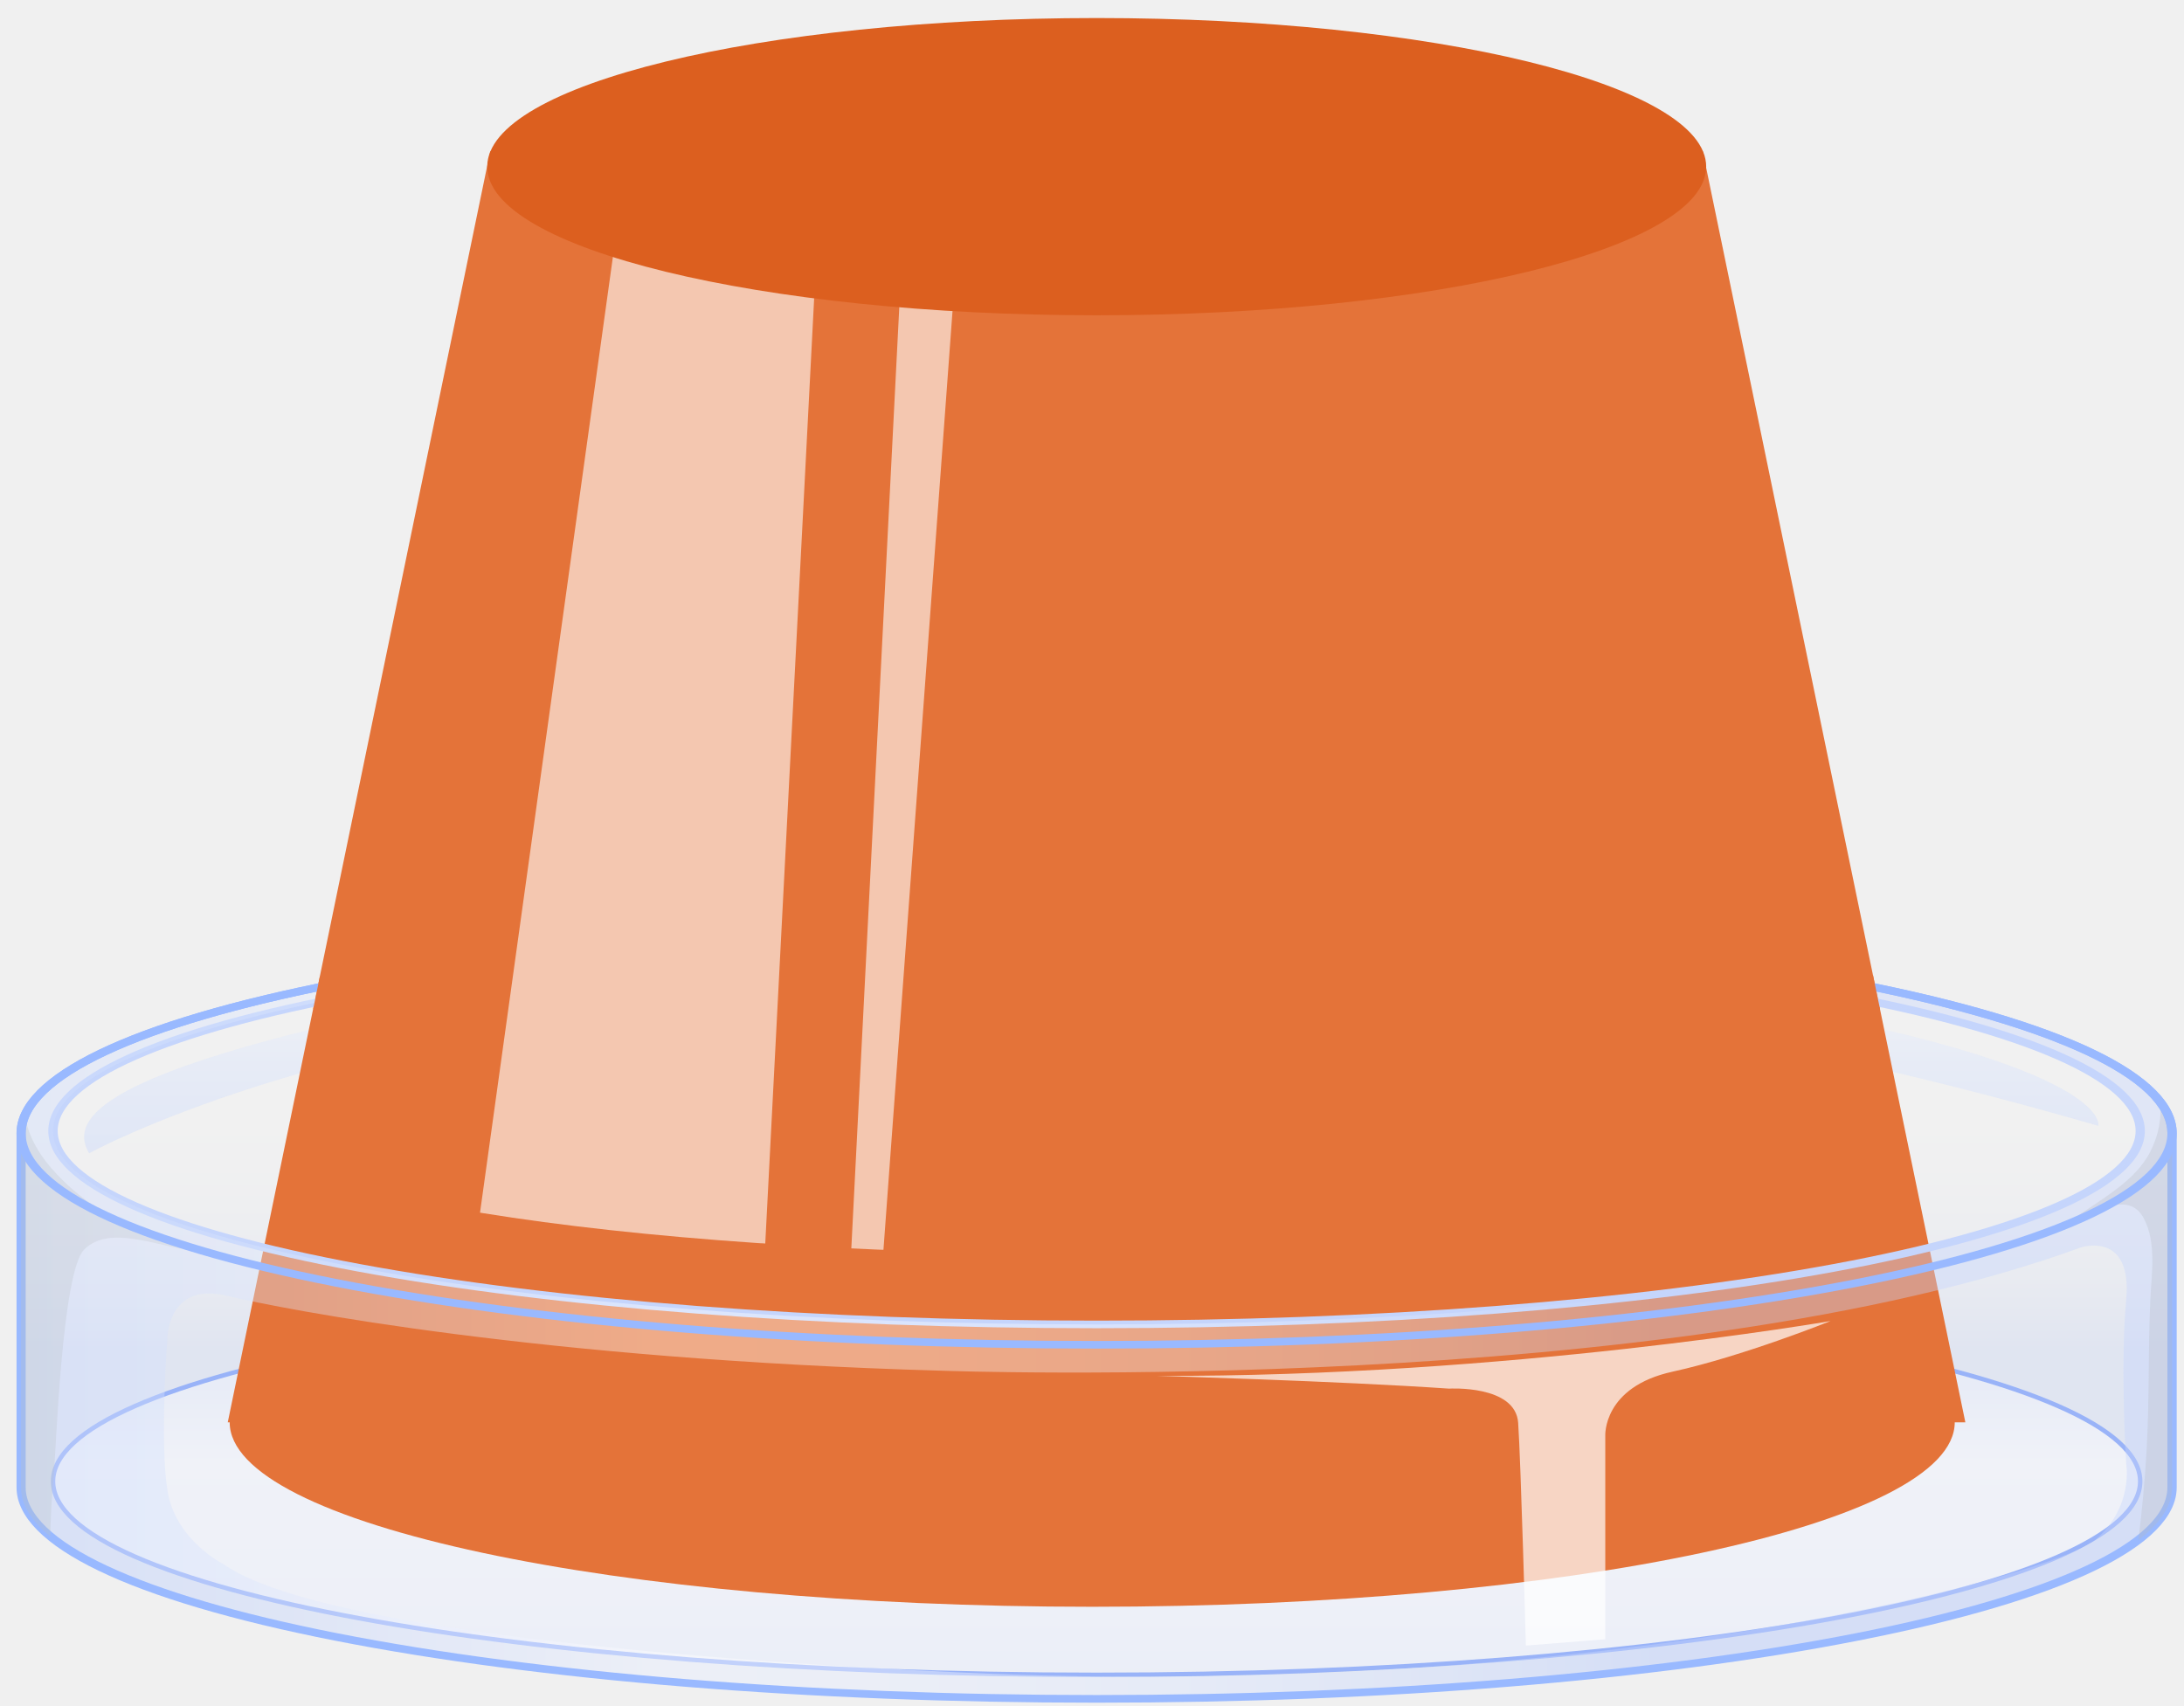
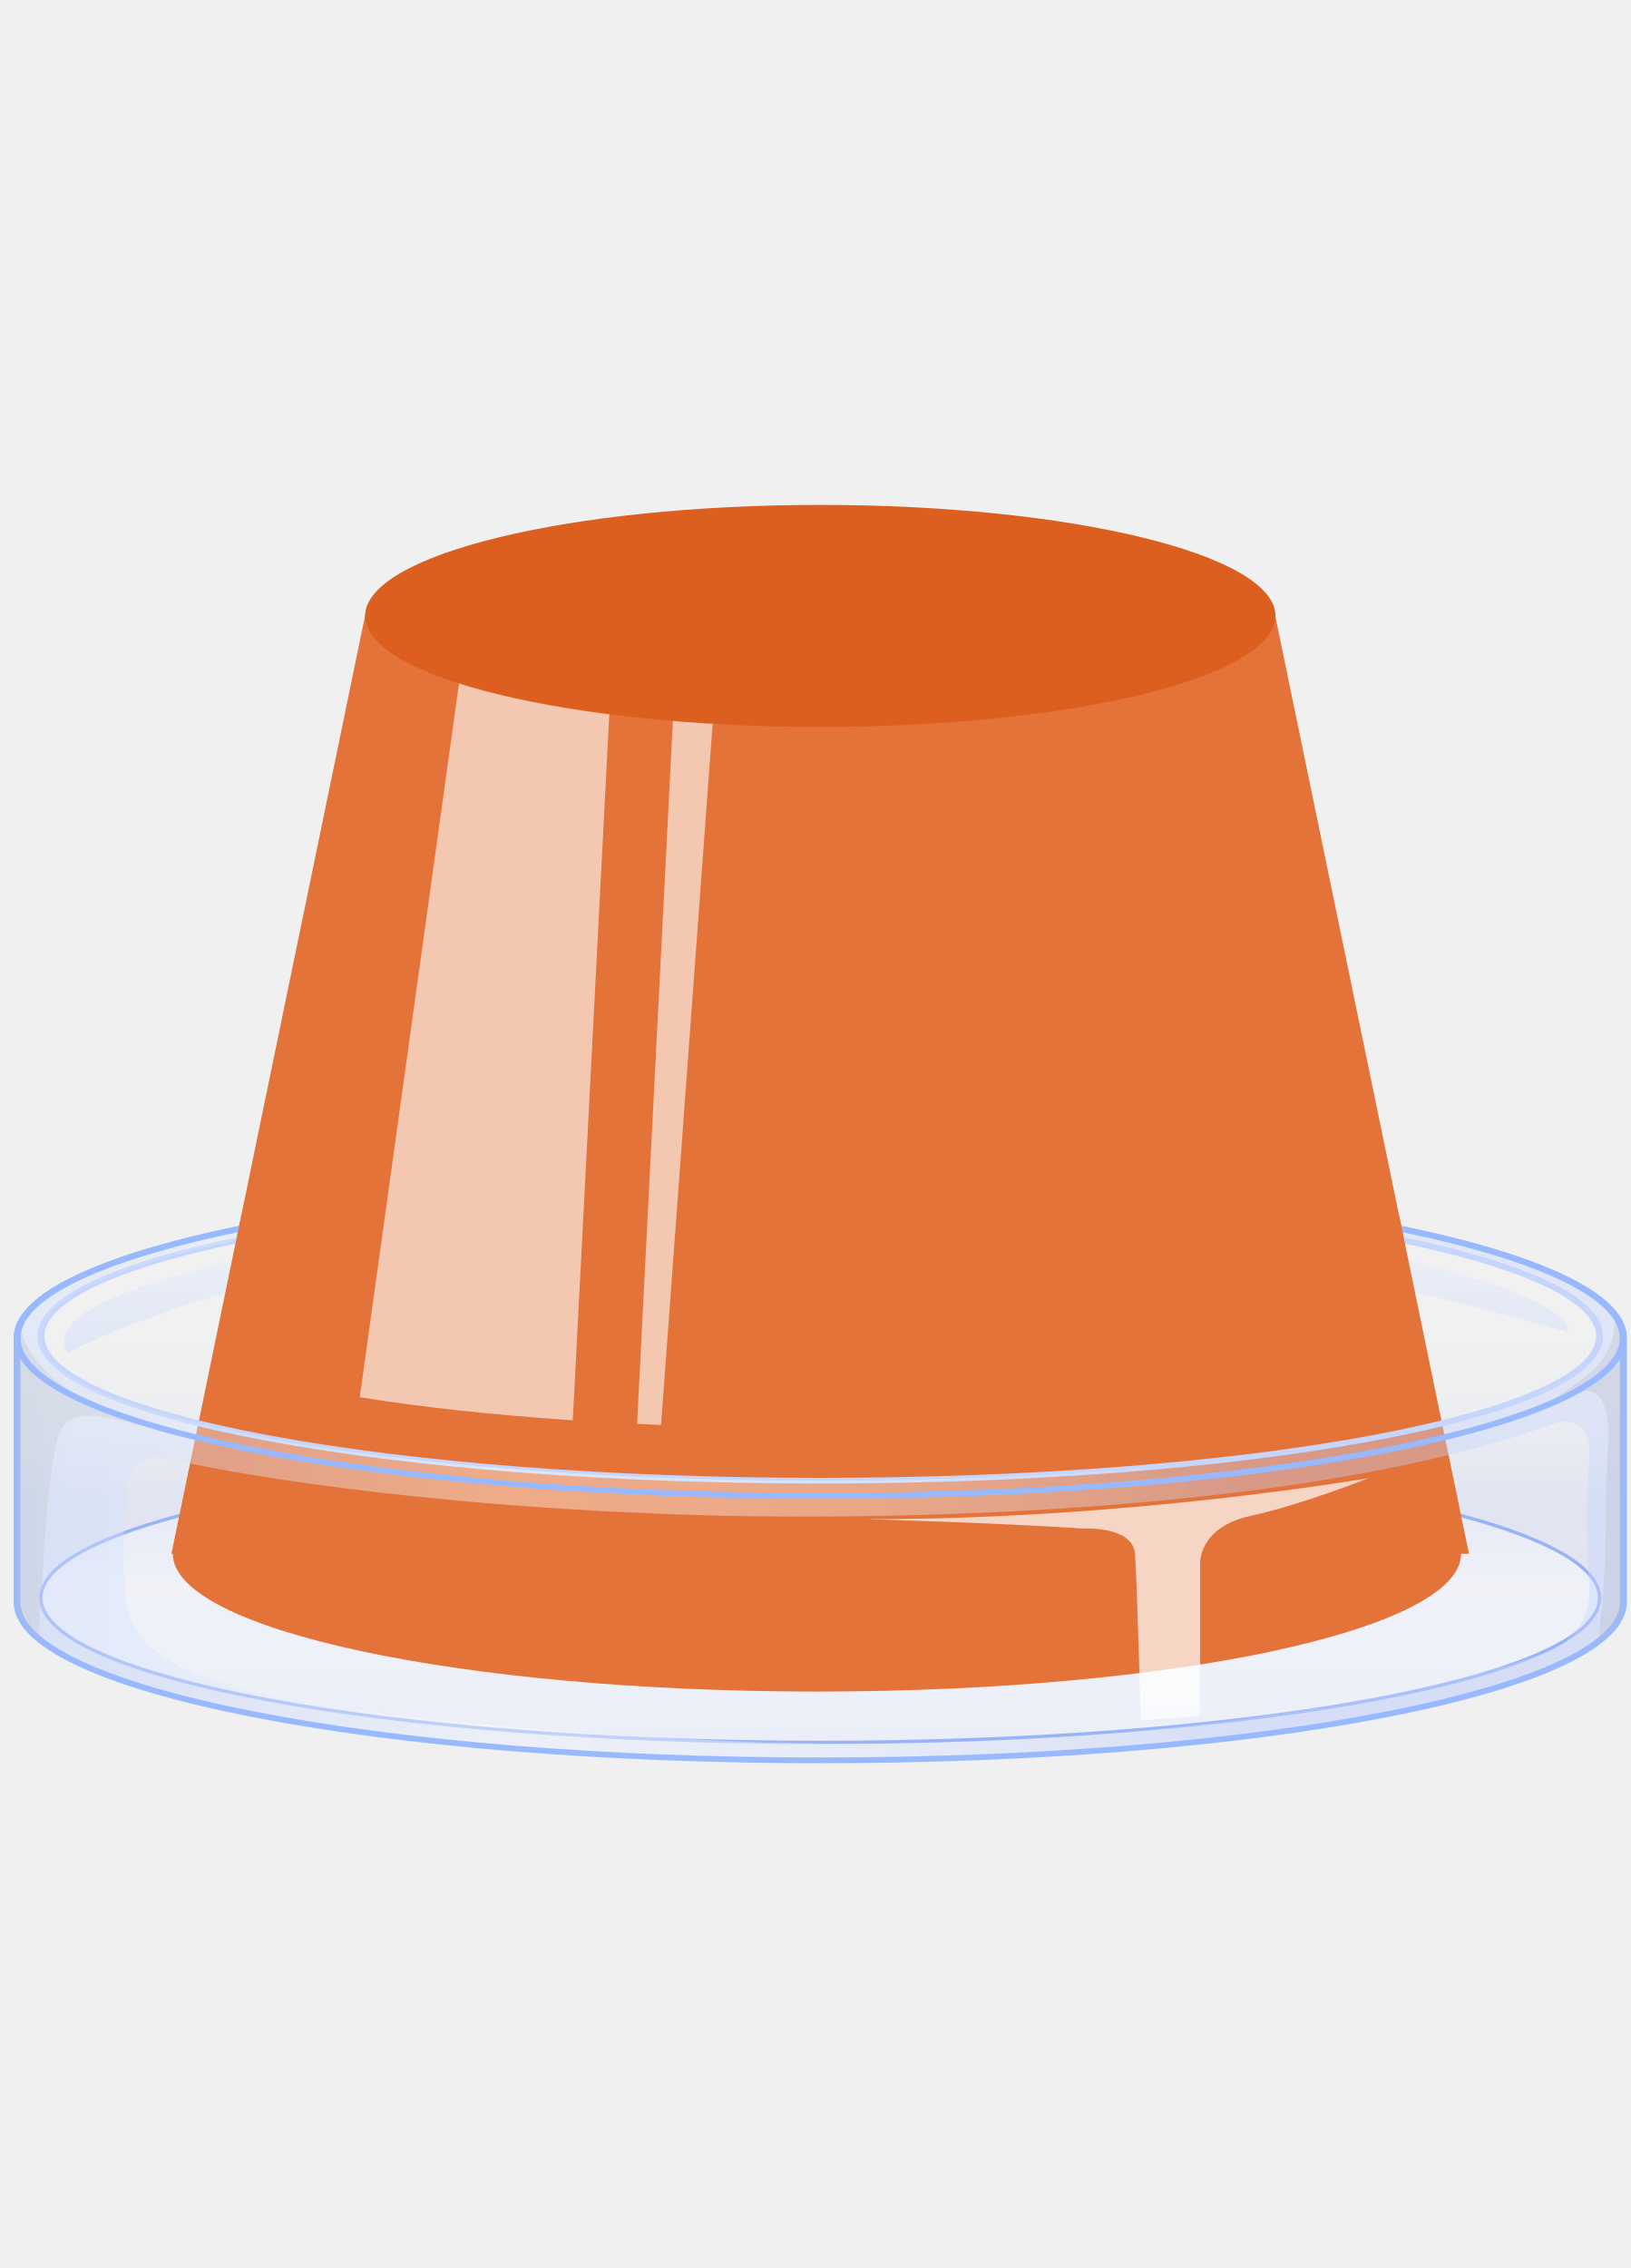
- <svg xmlns="http://www.w3.org/2000/svg" width="105" height="82" viewBox="0 0 105 82" fill="none">
-   <path opacity="0.1" d="M52.722 44.32C81.277 44.32 104.428 48.874 104.428 54.49V71.515C104.428 77.131 81.277 81.685 52.722 81.685C24.167 81.685 1.017 77.131 1.017 71.515V54.49C1.017 48.874 24.163 44.32 52.722 44.32Z" fill="url(#paint0_linear_2279_5049)" />
-   <path opacity="0.5" d="M52.722 61.923C80.431 61.923 102.894 66.087 102.894 71.225C102.894 76.364 80.431 80.528 52.722 80.528C25.012 80.528 2.55 76.364 2.55 71.225C2.546 66.087 25.012 61.923 52.722 61.923Z" fill="url(#paint1_linear_2279_5049)" stroke="#5181FF" stroke-width="0.213" />
-   <path opacity="0.4" d="M100.879 54.132C100.879 54.132 101.77 51.02 81.45 47.736C61.129 44.452 28.52 46.359 17.689 48.836C6.857 51.312 2.987 53.321 4.287 55.449C4.287 55.449 15.715 49.144 36.112 48.104C56.513 47.063 73.559 46.215 100.879 54.132Z" fill="url(#paint2_linear_2279_5049)" />
-   <path d="M81.864 7.275H23.568L10.95 68.386H11.042C11.042 73.287 29.608 77.255 52.51 77.255C75.411 77.255 93.978 73.287 93.978 68.386H94.488L81.864 7.275Z" fill="#E47339" />
-   <path d="M52.724 63.862C66.14 63.862 78.758 62.894 88.251 61.134C97.839 59.355 103.117 56.957 103.117 54.377C103.117 51.797 97.835 49.398 88.247 47.62C78.754 45.86 66.137 44.892 52.72 44.892C39.303 44.892 26.685 45.86 17.192 47.62C7.604 49.398 2.322 51.797 2.322 54.377C2.322 56.957 7.604 59.355 17.192 61.134C26.689 62.894 39.307 63.862 52.724 63.862ZM52.724 45.256C66.11 45.256 78.693 46.221 88.151 47.978C97.38 49.688 102.674 52.02 102.674 54.377C102.674 56.734 97.38 59.066 88.151 60.776C78.689 62.529 66.11 63.497 52.724 63.497C39.337 63.497 26.754 62.529 17.296 60.776C8.067 59.066 2.773 56.731 2.773 54.377C2.773 52.02 8.067 49.688 17.296 47.978C26.754 46.221 39.337 45.256 52.724 45.256Z" fill="#C5D5FC" />
-   <path opacity="0.4" d="M52.722 44.32C81.277 44.32 104.428 48.874 104.428 54.49V71.515C104.428 77.131 81.277 81.685 52.722 81.685C24.167 81.685 1.017 77.131 1.017 71.515V54.49C1.017 48.874 24.163 44.32 52.722 44.32ZM8.05 71.656C8.421 74.041 10.731 75.201 10.731 75.201C16.908 79.541 49.142 80.531 49.142 80.531C78.474 81.393 98.871 75.632 100.733 74.041C102.596 72.451 102.221 70.374 102.221 70.374C102.221 70.374 101.923 65.785 102.221 62.479C102.519 59.176 100.06 59.971 100.06 59.971C80.332 67.19 45.268 65.905 45.268 65.905C25.988 65.355 13.703 62.969 10.877 62.297C8.046 61.624 8.046 64.377 8.046 64.377C8.046 64.377 7.675 69.271 8.05 71.656ZM52.722 63.68C80.432 63.68 102.894 59.515 102.894 54.377C102.894 49.238 80.432 45.074 52.722 45.074C25.012 45.074 2.55 49.238 2.55 54.377C2.546 59.515 25.012 63.68 52.722 63.68Z" fill="url(#paint3_linear_2279_5049)" />
-   <path d="M52.722 81.867C66.552 81.867 79.552 80.808 89.335 78.882C99.211 76.942 104.649 74.324 104.649 71.515V54.49C104.649 51.68 99.211 49.062 89.335 47.12C79.552 45.197 66.548 44.137 52.722 44.137C38.896 44.137 25.892 45.197 16.109 47.12C6.233 49.062 0.795 51.68 0.795 54.49V71.515C0.795 74.324 6.233 76.942 16.109 78.885C25.892 80.808 38.892 81.867 52.722 81.867ZM52.722 44.502C66.518 44.502 79.483 45.558 89.232 47.475C98.744 49.348 104.202 51.903 104.202 54.49V71.515C104.202 74.101 98.744 76.656 89.228 78.526C79.479 80.444 66.514 81.499 52.718 81.499C38.923 81.499 25.957 80.444 16.208 78.526C6.692 76.653 1.234 74.098 1.234 71.515V54.49C1.234 51.903 6.692 49.348 16.208 47.478C25.961 45.558 38.926 44.502 52.722 44.502Z" fill="#99B9FF" />
-   <path opacity="0.3" d="M103.2 69.767C103.342 67.347 103.269 64.927 103.38 62.51C103.437 61.263 103.69 59.751 103.062 58.572C102.343 57.224 100.748 58.29 99.54 58.714C100.959 57.667 102.653 56.841 103.403 55.329C103.793 54.54 103.919 53.758 103.858 52.981C104.229 53.475 104.428 53.978 104.428 54.49V71.515C104.428 72.391 103.866 73.24 102.806 74.051C102.986 72.627 103.116 71.197 103.2 69.767Z" fill="url(#paint4_linear_2279_5049)" />
-   <path opacity="0.3" d="M1.205 53.623C1.331 54.628 1.935 55.624 2.754 56.483C3.618 57.394 4.639 58.161 5.859 58.739C6.949 59.258 8.108 59.663 9.24 60.109C7.577 59.952 5.255 58.852 4.043 60.084C2.979 61.165 2.696 69.698 2.582 70.955C2.494 71.926 2.432 72.901 2.413 73.875C1.499 73.118 1.01 72.329 1.01 71.515V54.49C1.017 54.198 1.082 53.908 1.205 53.623Z" fill="url(#paint5_linear_2279_5049)" />
-   <path opacity="0.7" d="M88.009 63.516C88.009 63.516 72.439 66.216 55.614 66.153C55.614 66.153 64.35 66.401 69.662 66.766C69.662 66.766 72.863 66.574 72.989 68.413C73.116 70.251 73.36 79.12 73.36 79.12L77.177 78.816V69.035C77.177 69.035 77.047 66.684 80.421 65.949C83.794 65.21 88.009 63.516 88.009 63.516Z" fill="white" />
-   <path d="M52.722 64.842C66.552 64.842 79.552 63.783 89.335 61.86C99.211 59.918 104.649 57.3 104.649 54.49C104.649 51.68 99.211 49.062 89.335 47.12C79.552 45.197 66.548 44.137 52.722 44.137C38.896 44.137 25.892 45.197 16.109 47.12C6.233 49.062 0.795 51.68 0.795 54.49C0.795 57.3 6.233 59.918 16.109 61.86C25.892 63.783 38.892 64.842 52.722 64.842ZM52.722 44.502C66.518 44.502 79.483 45.558 89.232 47.475C98.744 49.348 104.202 51.903 104.202 54.49C104.202 57.073 98.744 59.632 89.228 61.502C79.479 63.419 66.514 64.475 52.718 64.475C38.923 64.475 25.957 63.419 16.208 61.502C6.692 59.632 1.234 57.073 1.234 54.49C1.234 51.903 6.692 49.348 16.208 47.478C25.961 45.558 38.926 44.502 52.722 44.502Z" fill="#99B9FF" />
-   <path d="M15.059 48.503L15.38 46.944L54.487 41.236L90.046 46.883L90.384 48.505L56.093 48.365L15.059 48.503Z" fill="#E47339" />
-   <mask id="mask0_2279_5049" style="mask-type:alpha" maskUnits="userSpaceOnUse" x="10" y="7" width="85" height="54">
-     <path d="M81.87 7.267H23.574L10.956 53.572H11.048C11.048 57.286 29.614 60.292 52.516 60.292C75.417 60.292 93.984 57.286 93.984 53.572H94.494L81.87 7.267Z" fill="#393B36" />
-   </mask>
-   <g mask="url(#mask0_2279_5049)">
-     <path d="M31.647 -3.335L39.976 -1.779L36.217 70.894L21.428 70.174L31.647 -3.335Z" fill="white" fill-opacity="0.6" />
-     <path d="M43.405 11.426L46.054 11.426L42.158 64.38L40.755 63.437L43.405 11.426Z" fill="white" fill-opacity="0.6" />
+ <svg xmlns="http://www.w3.org/2000/svg" width="105" height="146" viewBox="0 0 105 146" fill="none">
+   <g clip-path="url(#clip0_2467_4879)">
+     <path opacity="0.1" d="M52.807 75.956C81.362 75.956 104.513 80.51 104.513 86.126V103.151C104.513 108.767 81.362 113.321 52.807 113.321C24.252 113.321 1.102 108.767 1.102 103.151V86.126C1.102 80.51 24.248 75.956 52.807 75.956Z" fill="url(#paint0_linear_2467_4879)" />
+     <path opacity="0.5" d="M52.807 93.559C80.516 93.559 102.979 97.724 102.979 102.862C102.979 108.001 80.516 112.165 52.807 112.165C25.097 112.165 2.635 108.001 2.635 102.862C2.631 97.724 25.097 93.559 52.807 93.559Z" fill="url(#paint1_linear_2467_4879)" stroke="#5181FF" stroke-width="0.213" />
+     <path opacity="0.4" d="M100.964 85.768C100.964 85.768 101.855 82.657 81.535 79.373C61.214 76.088 28.605 77.996 17.774 80.472C6.942 82.949 3.072 84.957 4.372 87.085C4.372 87.085 15.8 80.781 36.197 79.74C56.598 78.7 73.644 77.851 100.964 85.768Z" fill="url(#paint2_linear_2467_4879)" />
+     <path d="M81.949 38.911H23.653L11.035 100.023H11.127C11.127 104.924 29.694 108.892 52.595 108.892C75.496 108.892 94.063 104.924 94.063 100.023H94.573L81.949 38.911Z" fill="#E47339" />
+     <path d="M52.809 95.498C66.225 95.498 78.843 94.53 88.336 92.77C97.924 90.992 103.202 88.594 103.202 86.013C103.202 83.433 97.92 81.035 88.332 79.256C78.839 77.496 66.222 76.528 52.805 76.528C39.388 76.528 26.77 77.496 17.277 79.256C7.689 81.035 2.407 83.433 2.407 86.013C2.407 88.594 7.689 90.992 17.277 92.77C26.774 94.53 39.392 95.498 52.809 95.498ZM52.809 76.893C66.195 76.893 78.778 77.858 88.236 79.615C97.465 81.324 102.758 83.656 102.758 86.013C102.758 88.37 97.465 90.702 88.236 92.412C78.774 94.166 66.195 95.134 52.809 95.134C39.422 95.134 26.839 94.166 17.381 92.412C8.152 90.702 2.858 88.367 2.858 86.013C2.858 83.656 8.152 81.324 17.381 79.615C26.839 77.858 39.422 76.893 52.809 76.893Z" fill="#C5D5FC" />
+     <path opacity="0.4" d="M52.807 75.956C81.362 75.956 104.513 80.51 104.513 86.126V103.151C104.513 108.767 81.362 113.321 52.807 113.321C24.252 113.321 1.102 108.767 1.102 103.151V86.126C1.102 80.51 24.248 75.956 52.807 75.956ZM8.135 103.293C8.506 105.678 10.816 106.838 10.816 106.838C16.993 111.178 49.227 112.168 49.227 112.168C78.559 113.029 98.956 107.268 100.818 105.678C102.681 104.088 102.306 102.01 102.306 102.01C102.306 102.01 102.008 97.422 102.306 94.116C102.604 90.812 100.145 91.608 100.145 91.608C80.417 98.827 45.353 97.541 45.353 97.541C26.073 96.991 13.788 94.606 10.962 93.933C8.131 93.261 8.131 96.014 8.131 96.014C8.131 96.014 7.76 100.907 8.135 103.293ZM52.807 95.316C80.517 95.316 102.979 91.152 102.979 86.013C102.979 80.875 80.517 76.71 52.807 76.71C25.098 76.71 2.635 80.875 2.635 86.013C2.631 91.152 25.098 95.316 52.807 95.316Z" fill="url(#paint3_linear_2467_4879)" />
+     <path d="M52.807 113.504C66.637 113.504 79.637 112.445 89.42 110.518C99.296 108.579 104.734 105.961 104.734 103.151V86.126C104.734 83.317 99.296 80.699 89.42 78.757C79.637 76.833 66.633 75.774 52.807 75.774C38.981 75.774 25.977 76.833 16.194 78.757C6.318 80.699 0.88 83.317 0.88 86.126V103.151C0.88 105.961 6.318 108.579 16.194 110.521C25.977 112.445 38.977 113.504 52.807 113.504ZM52.807 76.138C66.603 76.138 79.568 77.195 89.317 79.112C98.829 80.985 104.287 83.54 104.287 86.126V103.151C104.287 105.738 98.829 108.293 89.313 110.163C79.564 112.08 66.599 113.136 52.803 113.136C39.008 113.136 26.042 112.08 16.293 110.163C6.777 108.29 1.319 105.735 1.319 103.151V86.126C1.319 83.54 6.777 80.985 16.293 79.115C26.046 77.195 39.011 76.138 52.807 76.138Z" fill="#99B9FF" />
+     <path opacity="0.3" d="M103.285 101.404C103.426 98.984 103.354 96.564 103.465 94.147C103.522 92.899 103.775 91.388 103.147 90.209C102.428 88.861 100.833 89.926 99.625 90.35C101.044 89.304 102.738 88.477 103.488 86.966C103.878 86.177 104.004 85.394 103.943 84.618C104.314 85.111 104.513 85.614 104.513 86.126V103.151C104.513 104.028 103.95 104.877 102.891 105.687C103.071 104.264 103.201 102.834 103.285 101.404Z" fill="url(#paint4_linear_2467_4879)" />
+     <path opacity="0.3" d="M1.29 85.259C1.416 86.265 2.02 87.261 2.839 88.119C3.703 89.03 4.724 89.797 5.944 90.376C7.034 90.894 8.193 91.299 9.325 91.746C7.661 91.589 5.34 90.489 4.127 91.721C3.064 92.802 2.781 101.335 2.666 102.592C2.579 103.563 2.517 104.537 2.498 105.511C1.584 104.754 1.095 103.965 1.095 103.151V86.126C1.102 85.834 1.167 85.545 1.29 85.259Z" fill="url(#paint5_linear_2467_4879)" />
+     <path opacity="0.7" d="M88.094 95.153C88.094 95.153 72.524 97.852 55.699 97.79C55.699 97.79 64.434 98.038 69.747 98.402C69.747 98.402 72.948 98.211 73.074 100.049C73.201 101.888 73.445 110.757 73.445 110.757L77.262 110.452V100.672C77.262 100.672 77.132 98.321 80.506 97.585C83.879 96.847 88.094 95.153 88.094 95.153Z" fill="white" />
+     <path d="M52.807 96.479C66.637 96.479 79.637 95.42 89.42 93.496C99.296 91.554 104.734 88.936 104.734 86.126C104.734 83.317 99.296 80.699 89.42 78.757C79.637 76.833 66.633 75.774 52.807 75.774C38.981 75.774 25.977 76.833 16.194 78.757C6.318 80.699 0.88 83.317 0.88 86.126C0.88 88.936 6.318 91.554 16.194 93.496C25.977 95.42 38.977 96.479 52.807 96.479ZM52.807 76.138C66.603 76.138 79.568 77.195 89.317 79.112C98.829 80.985 104.287 83.54 104.287 86.126C104.287 88.71 98.829 91.268 89.313 93.138C79.564 95.055 66.599 96.111 52.803 96.111C39.008 96.111 26.042 95.055 16.293 93.138C6.777 91.268 1.319 88.71 1.319 86.126C1.319 83.54 6.777 80.985 16.293 79.115C26.046 77.195 39.011 76.138 52.807 76.138Z" fill="#99B9FF" />
+     <path d="M15.144 80.14L15.465 78.581L54.572 72.872L90.131 78.519L90.469 80.141L56.178 80.001L15.144 80.14Z" fill="#E47339" />
+     <mask id="mask0_2467_4879" style="mask-type:alpha" maskUnits="userSpaceOnUse" x="11" y="38" width="84" height="54">
+       <path d="M81.954 38.904H23.659L11.041 85.209H11.133C11.133 88.922 29.699 91.929 52.601 91.929C75.502 91.929 94.069 88.922 94.069 85.209H94.579L81.954 38.904Z" fill="#393B36" />
+     </mask>
+     <g mask="url(#mask0_2467_4879)">
+       <path d="M31.732 28.301L40.061 29.858L36.302 102.531L21.513 101.81L31.732 28.301Z" fill="white" fill-opacity="0.6" />
+       <path d="M43.49 43.063L46.139 43.063L42.243 96.016L40.84 95.073L43.49 43.063Z" fill="white" fill-opacity="0.6" />
+     </g>
+     <path d="M52.811 46.795C68.994 46.795 82.113 43.596 82.113 39.65C82.113 35.703 68.994 32.504 52.811 32.504C36.629 32.504 23.51 35.703 23.51 39.65C23.51 43.596 36.629 46.795 52.811 46.795Z" fill="#DC5F1F" />
  </g>
-   <path d="M52.726 15.159C68.909 15.159 82.028 11.96 82.028 8.013C82.028 4.066 68.909 0.867 52.726 0.867C36.544 0.867 23.425 4.066 23.425 8.013C23.425 11.96 36.544 15.159 52.726 15.159Z" fill="#DC5F1F" />
  <defs>
-     <linearGradient id="paint0_linear_2279_5049" x1="52.721" y1="37.157" x2="52.721" y2="64.899" gradientUnits="userSpaceOnUse">
+     <linearGradient id="paint0_linear_2467_4879" x1="52.806" y1="68.794" x2="52.806" y2="96.535" gradientUnits="userSpaceOnUse">
      <stop stop-color="#C5D5FC" />
      <stop offset="0.113" stop-color="#DCE6FD" />
      <stop offset="0.247" stop-color="#EFF4FE" />
      <stop offset="0.382" stop-color="#FBFCFF" />
      <stop offset="0.521" stop-color="white" />
      <stop offset="0.611" stop-color="#FCFDFF" />
      <stop offset="0.684" stop-color="#F2F5FF" />
      <stop offset="0.751" stop-color="#E1E9FF" />
      <stop offset="0.815" stop-color="#C9D8FF" />
      <stop offset="0.876" stop-color="#AAC1FF" />
      <stop offset="0.936" stop-color="#83A6FF" />
      <stop offset="0.993" stop-color="#5785FF" />
      <stop offset="1" stop-color="#5181FF" />
    </linearGradient>
-     <linearGradient id="paint1_linear_2279_5049" x1="52.72" y1="95.276" x2="52.72" y2="47.299" gradientUnits="userSpaceOnUse">
+     <linearGradient id="paint1_linear_2467_4879" x1="52.805" y1="126.913" x2="52.805" y2="78.935" gradientUnits="userSpaceOnUse">
      <stop stop-color="#C5D5FC" />
      <stop offset="0.113" stop-color="#DCE6FD" />
      <stop offset="0.247" stop-color="#EFF4FE" />
      <stop offset="0.382" stop-color="#FBFCFF" />
      <stop offset="0.521" stop-color="white" />
      <stop offset="0.596" stop-color="#F0F4FE" />
      <stop offset="0.745" stop-color="#D8E3FD" />
      <stop offset="0.883" stop-color="#CAD9FC" />
      <stop offset="1" stop-color="#C5D5FC" />
    </linearGradient>
-     <linearGradient id="paint2_linear_2279_5049" x1="52.467" y1="32.81" x2="52.467" y2="57.06" gradientUnits="userSpaceOnUse">
+     <linearGradient id="paint2_linear_2467_4879" x1="52.552" y1="64.447" x2="52.552" y2="88.697" gradientUnits="userSpaceOnUse">
      <stop stop-color="#C5D5FC" />
      <stop offset="0.113" stop-color="#DCE6FD" />
      <stop offset="0.247" stop-color="#EFF4FE" />
      <stop offset="0.382" stop-color="#FBFCFF" />
      <stop offset="0.521" stop-color="white" />
      <stop offset="0.596" stop-color="#F0F4FE" />
      <stop offset="0.745" stop-color="#D8E3FD" />
      <stop offset="0.883" stop-color="#CAD9FC" />
      <stop offset="1" stop-color="#C5D5FC" />
    </linearGradient>
-     <linearGradient id="paint3_linear_2279_5049" x1="79.589" y1="63.002" x2="-12.592" y2="63.002" gradientUnits="userSpaceOnUse">
+     <linearGradient id="paint3_linear_2467_4879" x1="79.674" y1="94.638" x2="-12.508" y2="94.638" gradientUnits="userSpaceOnUse">
      <stop stop-color="#C5D5FC" />
      <stop offset="0.113" stop-color="#DCE6FD" />
      <stop offset="0.247" stop-color="#EFF4FE" />
      <stop offset="0.382" stop-color="#FBFCFF" />
      <stop offset="0.521" stop-color="white" />
      <stop offset="0.596" stop-color="#F0F4FE" />
      <stop offset="0.744" stop-color="#D8E3FD" />
      <stop offset="0.881" stop-color="#CAD9FC" />
      <stop offset="0.997" stop-color="#C5D5FC" />
    </linearGradient>
-     <linearGradient id="paint4_linear_2279_5049" x1="79.588" y1="63.515" x2="-12.596" y2="63.515" gradientUnits="userSpaceOnUse">
+     <linearGradient id="paint4_linear_2467_4879" x1="79.674" y1="95.152" x2="-12.511" y2="95.152" gradientUnits="userSpaceOnUse">
      <stop stop-color="#B4BAC0" />
      <stop offset="0.044" stop-color="#C0C5CA" />
      <stop offset="0.161" stop-color="#DCDFE1" />
      <stop offset="0.279" stop-color="#EFF1F2" />
      <stop offset="0.399" stop-color="#FBFBFC" />
      <stop offset="0.521" stop-color="white" />
      <stop offset="0.541" stop-color="#F9FAFA" />
      <stop offset="0.669" stop-color="#D8DBDE" />
      <stop offset="0.791" stop-color="#C0C6CA" />
      <stop offset="0.904" stop-color="#B2B9BE" />
      <stop offset="1" stop-color="#ADB4BA" />
    </linearGradient>
-     <linearGradient id="paint5_linear_2279_5049" x1="79.589" y1="63.748" x2="-12.592" y2="63.748" gradientUnits="userSpaceOnUse">
+     <linearGradient id="paint5_linear_2467_4879" x1="79.674" y1="95.384" x2="-12.507" y2="95.384" gradientUnits="userSpaceOnUse">
      <stop stop-color="#B4BAC0" />
      <stop offset="0.044" stop-color="#C0C5CA" />
      <stop offset="0.161" stop-color="#DCDFE1" />
      <stop offset="0.279" stop-color="#EFF1F2" />
      <stop offset="0.399" stop-color="#FBFBFC" />
      <stop offset="0.521" stop-color="white" />
      <stop offset="0.541" stop-color="#F9FAFA" />
      <stop offset="0.669" stop-color="#D8DBDE" />
      <stop offset="0.791" stop-color="#C0C6CA" />
      <stop offset="0.904" stop-color="#B2B9BE" />
      <stop offset="1" stop-color="#ADB4BA" />
    </linearGradient>
+     <clipPath id="clip0_2467_4879">
+       <rect width="104" height="146" fill="white" transform="translate(0.806641 0.00372314)" />
+     </clipPath>
  </defs>
</svg>
